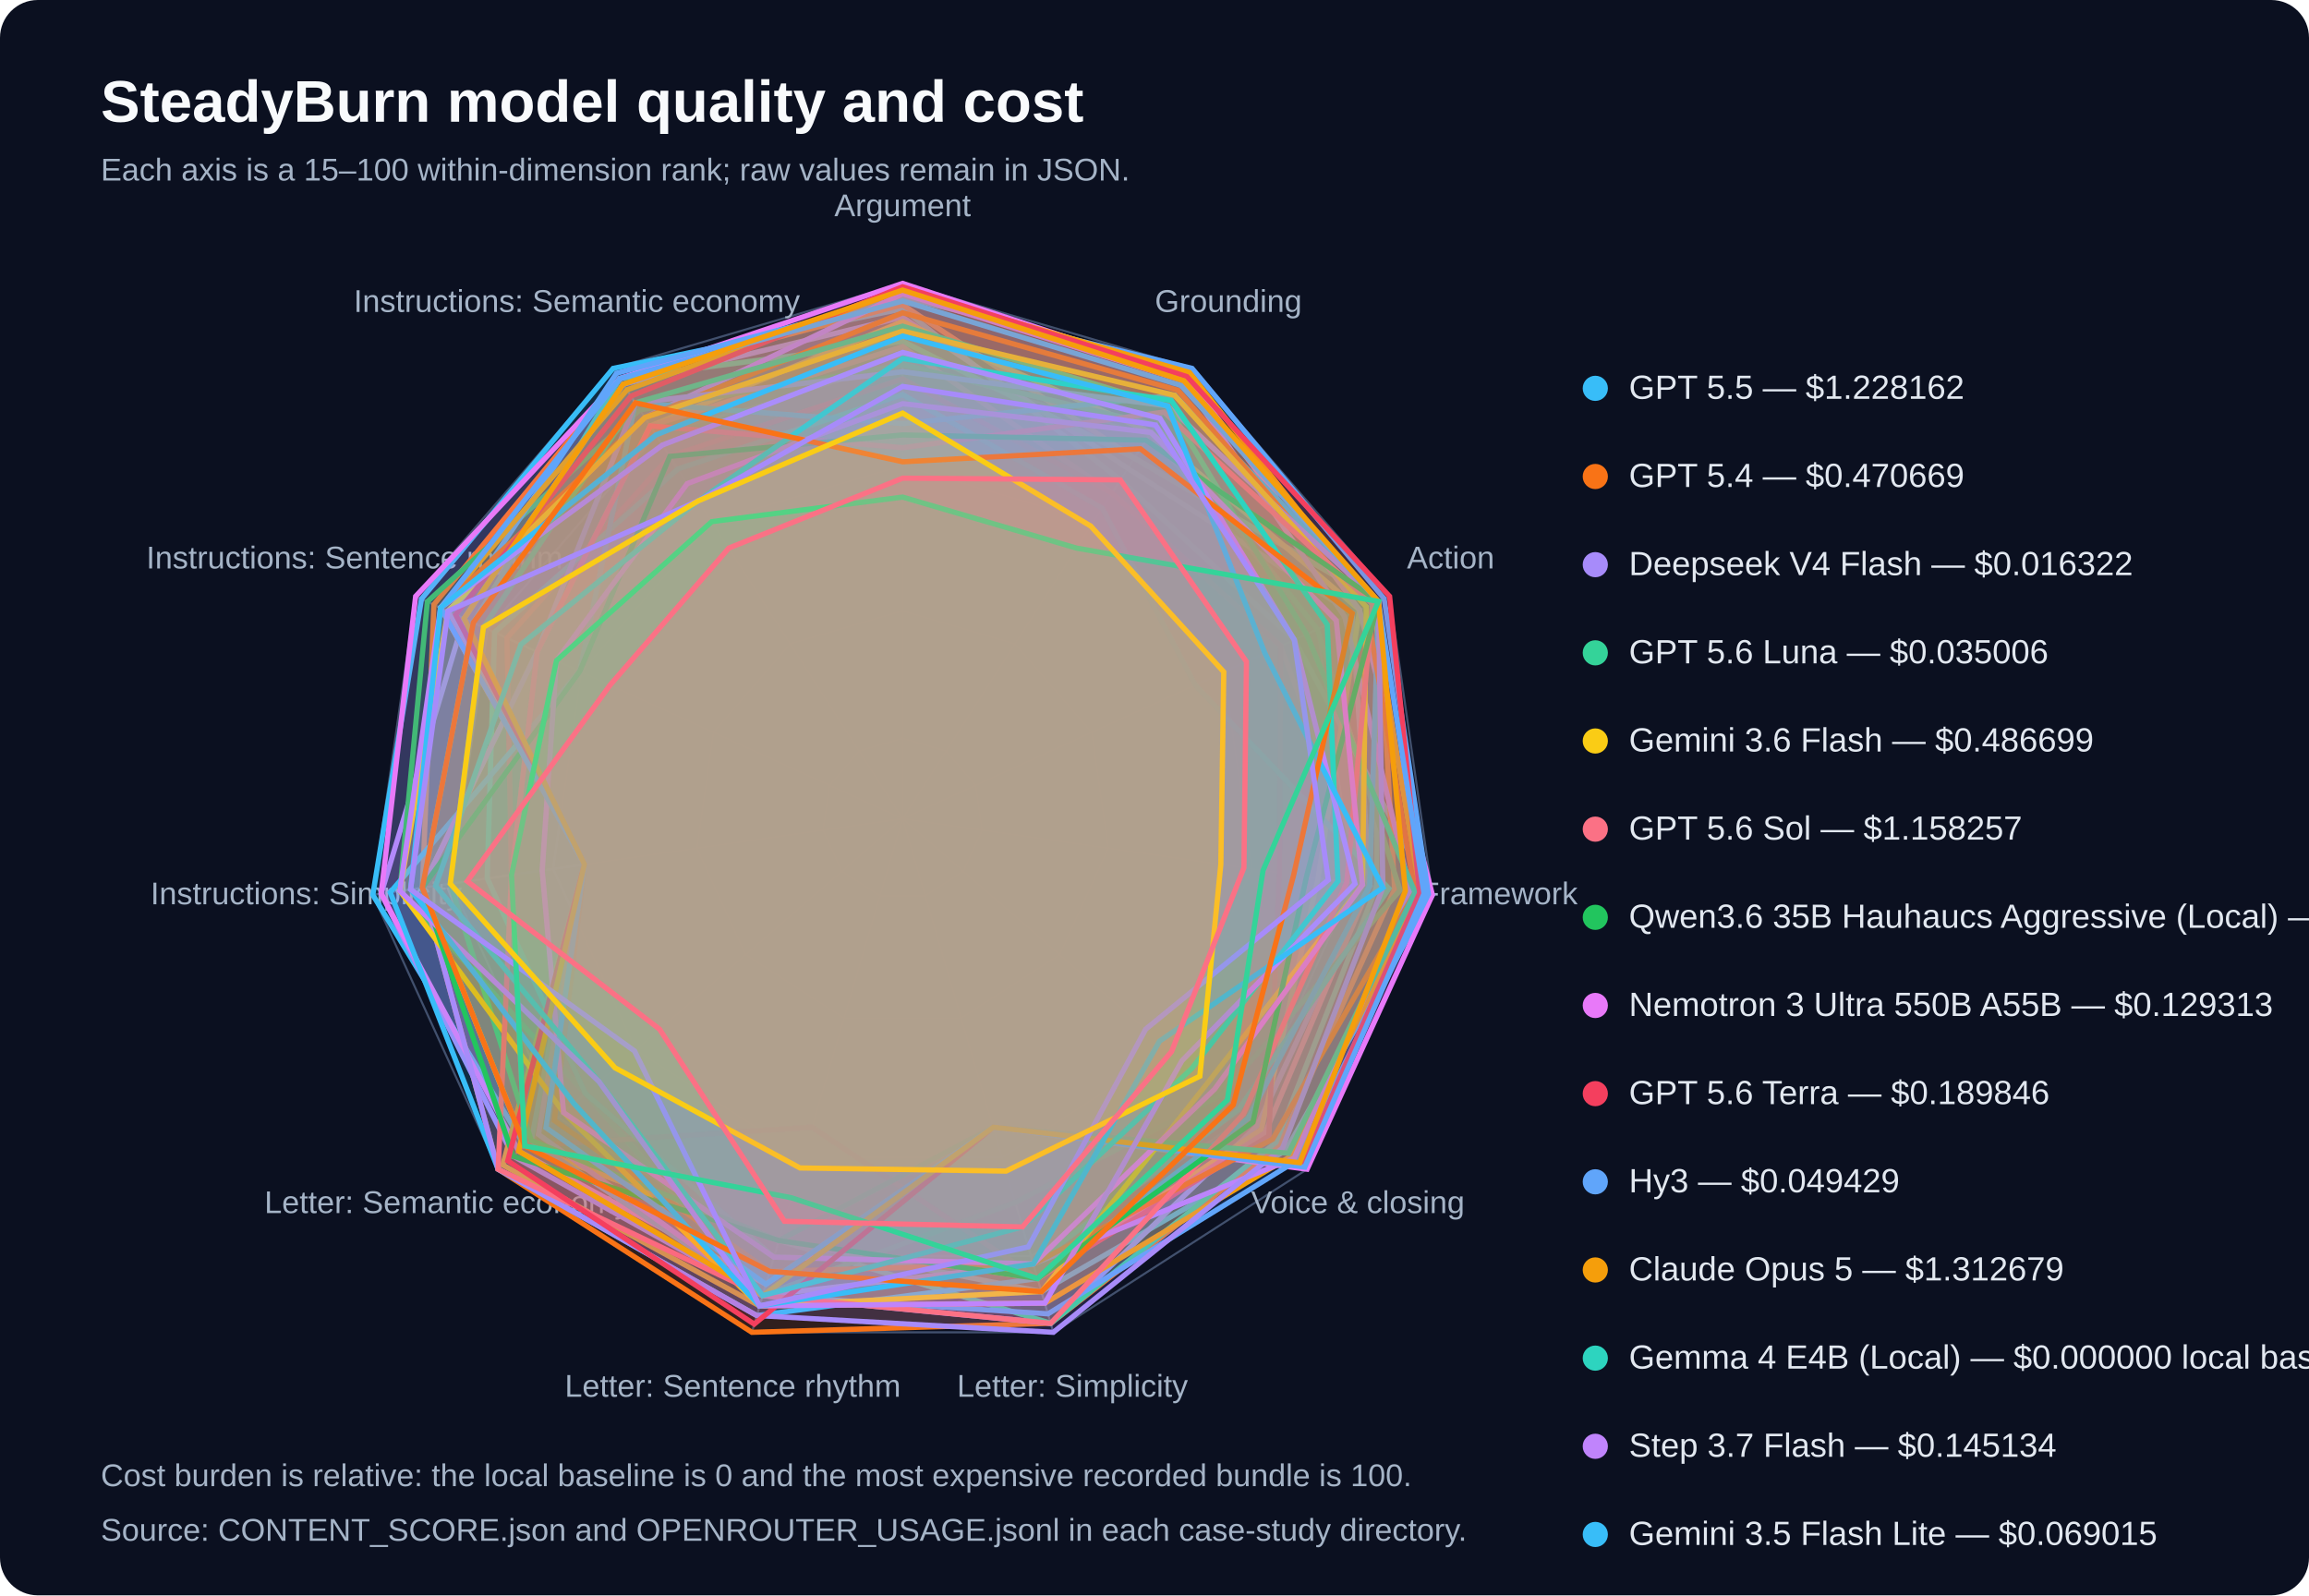
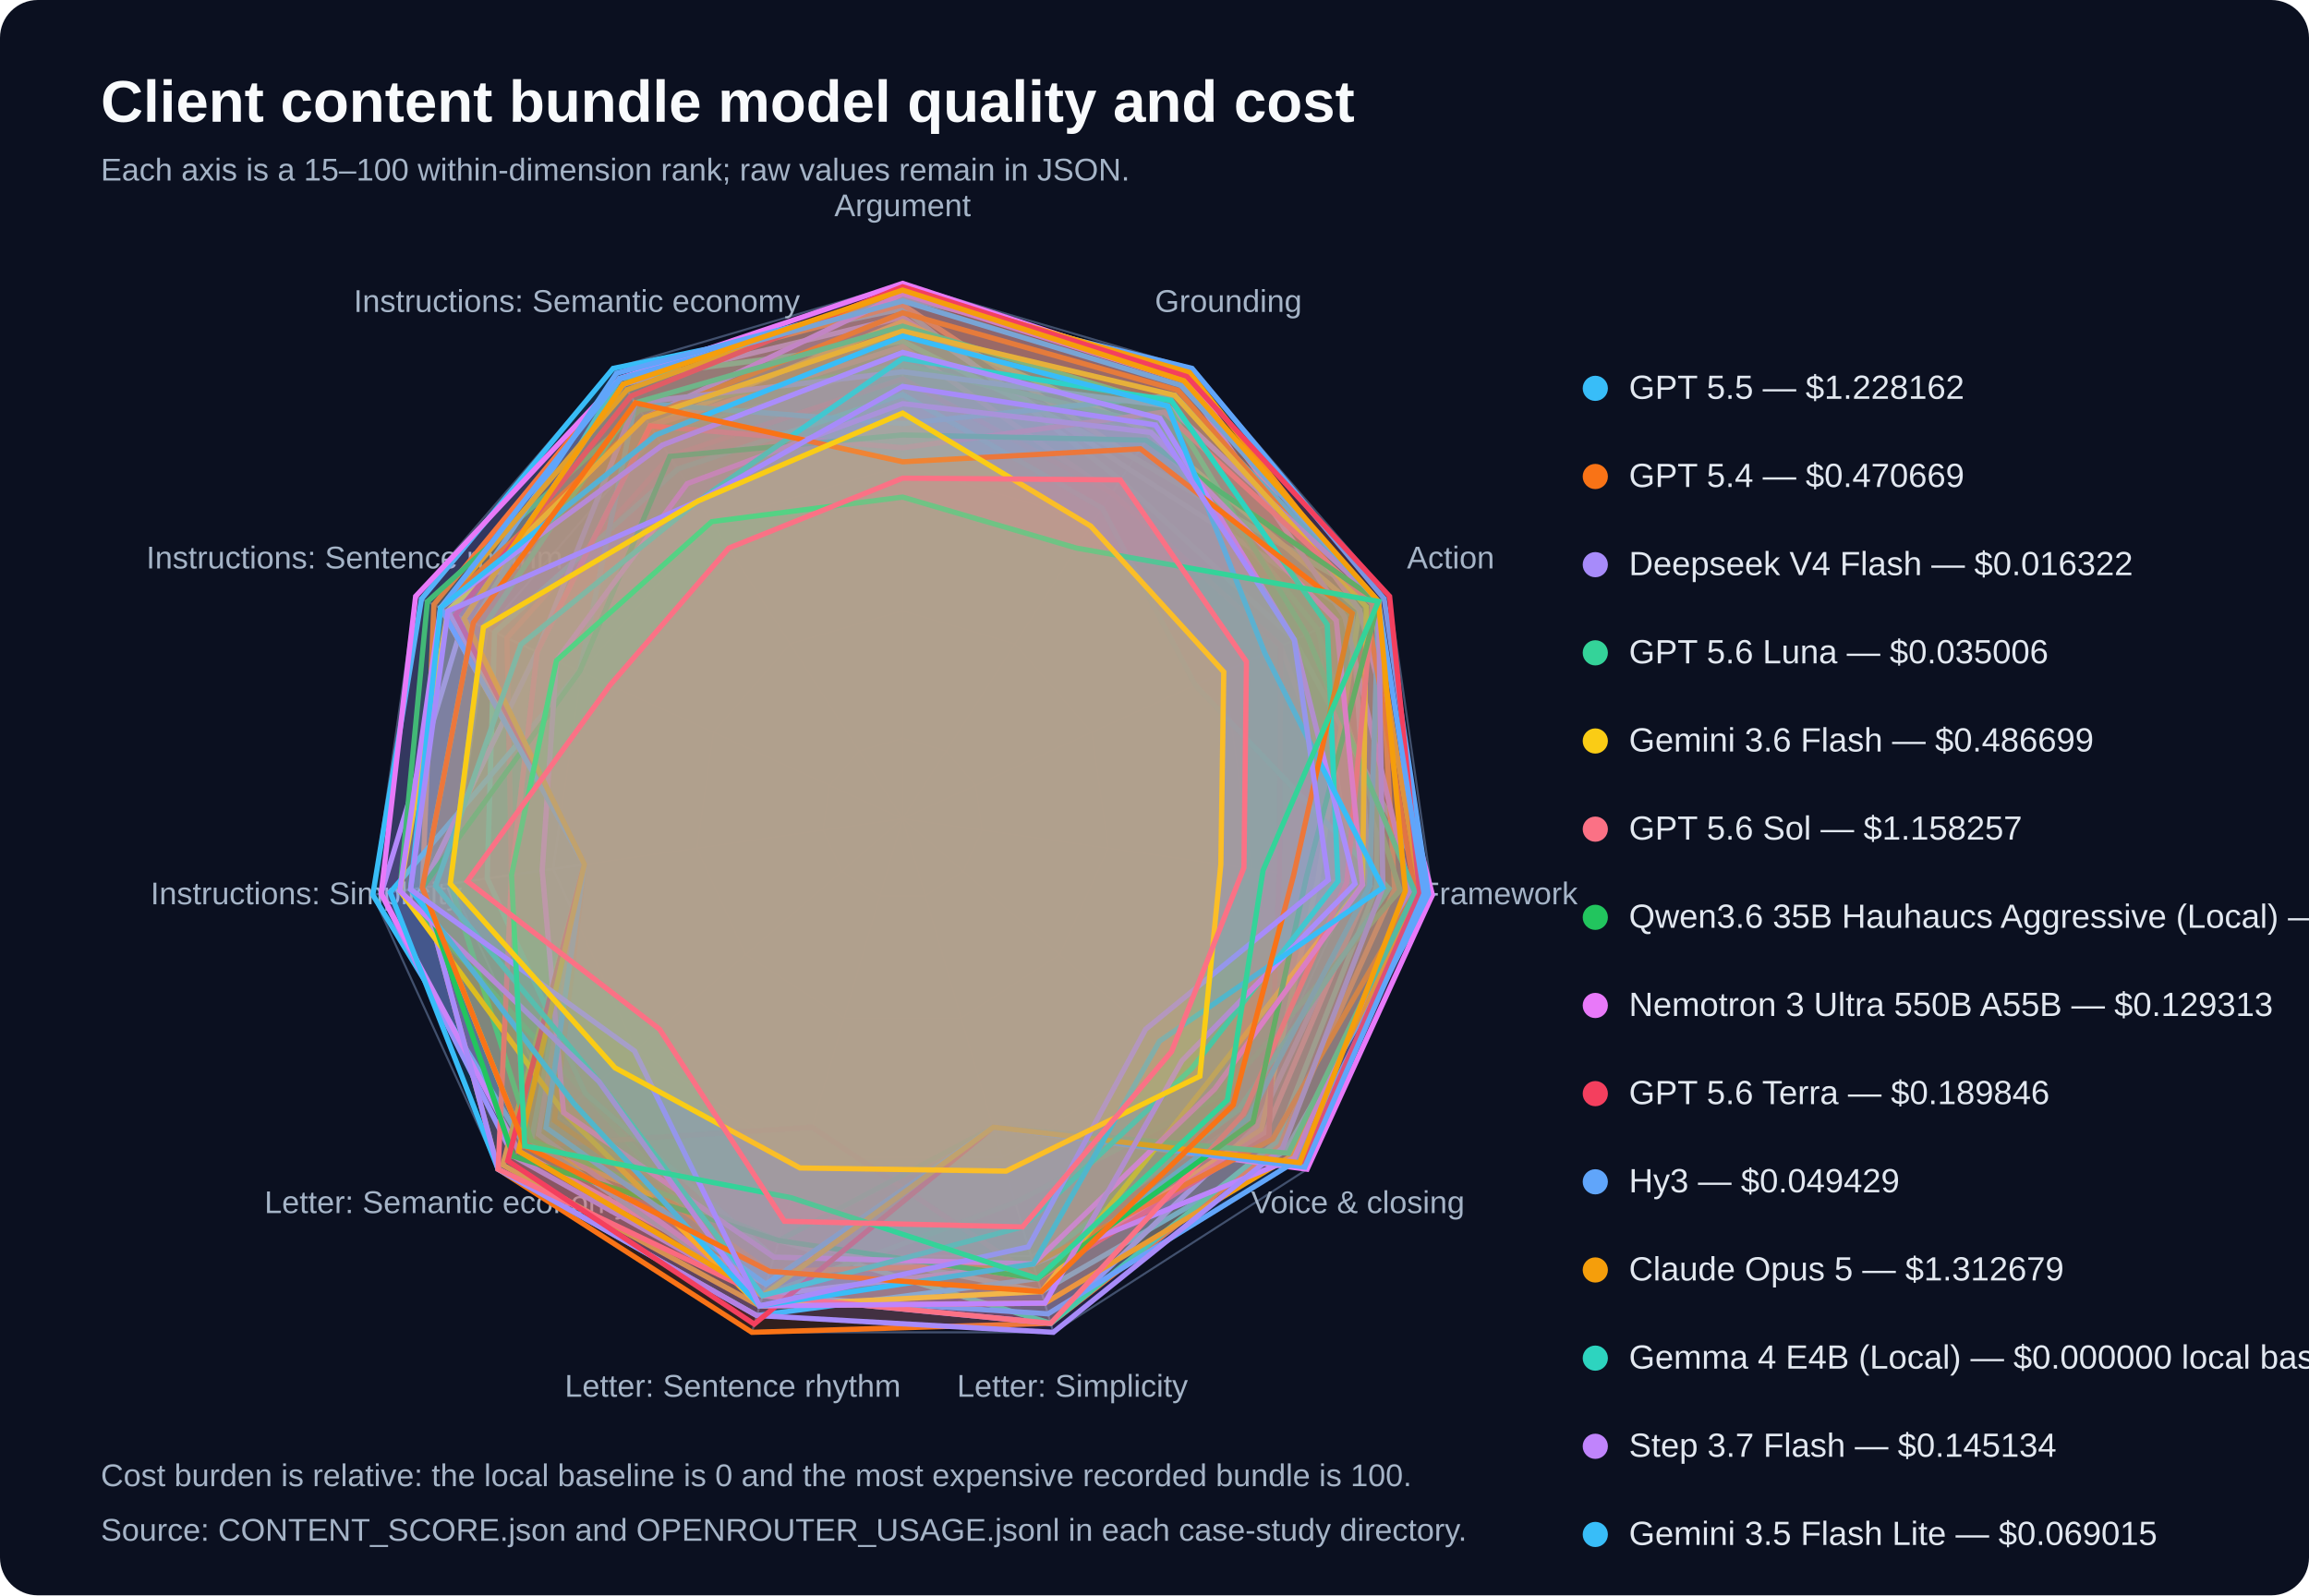
<svg xmlns="http://www.w3.org/2000/svg" width="1100" height="760" viewBox="0 0 1100 760" role="img" aria-labelledby="title description">
  <style>.bg{fill:#0b1020}.title{fill:#f8fafc;font:700 28px Arial,sans-serif}.sub,.axis-label,.note{fill:#a5b4c7;font:15px Arial,sans-serif}.grid{fill:none;stroke:#41506d;stroke-width:1}.spoke{stroke:#41506d;stroke-width:1}.legend{fill:#e2e8f0;font:16px Arial,sans-serif}</style>
  <rect class="bg" width="1100" height="760" rx="18" />
-   <text class="title" x="48" y="58">SteadyBurn model quality and cost</text>
+   <text class="title" x="48" y="58">Client content bundle model quality and cost</text>
  <text class="sub" x="48" y="86">Each axis is a 15–100 within-dimension rank; raw values remain in JSON.</text>
  <polygon class="grid" points="430.0,351.7 450.7,357.8 464.8,374.1 467.9,395.5 458.9,415.1 440.8,426.7 419.2,426.7 401.1,415.1 392.1,395.5 395.2,374.1 409.3,357.8" />
  <polygon class="grid" points="430.0,291.0 483.5,306.7 520.1,348.9 528.0,404.1 504.8,454.8 457.9,485.0 402.1,485.0 355.2,454.8 332.0,404.1 339.9,348.9 376.5,306.7" />
  <polygon class="grid" points="430.0,221.8 520.9,248.5 583.0,320.1 596.5,413.9 557.1,500.2 477.4,551.4 382.6,551.4 302.9,500.2 263.5,413.9 277.0,320.1 339.1,248.5" />
  <polygon class="grid" points="430.0,172.8 547.5,207.2 627.6,299.8 645.0,420.9 594.2,532.3 491.2,598.4 368.8,598.4 265.8,532.3 215.0,420.9 232.4,299.8 312.5,207.2" />
  <polygon class="grid" points="430.0,135.0 567.9,175.5 662.0,284.1 682.4,426.3 622.7,557.0 501.8,634.7 358.2,634.7 237.3,557.0 177.6,426.3 198.0,284.1 292.1,175.5" />
  <line class="spoke" x1="430" y1="390" x2="430.0" y2="135.0" />
  <text class="axis-label" x="430.0" y="103.0" text-anchor="middle">Argument</text>
  <line class="spoke" x1="430" y1="390" x2="567.9" y2="175.5" />
  <text class="axis-label" x="585.2" y="148.6" text-anchor="middle">Grounding</text>
  <line class="spoke" x1="430" y1="390" x2="662.0" y2="284.1" />
  <text class="axis-label" x="691.1" y="270.8" text-anchor="middle">Action</text>
  <line class="spoke" x1="430" y1="390" x2="682.4" y2="426.3" />
  <text class="axis-label" x="714.1" y="430.8" text-anchor="middle">Framework</text>
  <line class="spoke" x1="430" y1="390" x2="622.7" y2="557.0" />
  <text class="axis-label" x="646.9" y="577.9" text-anchor="middle">Voice &amp; closing</text>
  <line class="spoke" x1="430" y1="390" x2="501.8" y2="634.7" />
  <text class="axis-label" x="510.9" y="665.4" text-anchor="middle">Letter: Simplicity</text>
  <line class="spoke" x1="430" y1="390" x2="358.2" y2="634.7" />
  <text class="axis-label" x="349.1" y="665.4" text-anchor="middle">Letter: Sentence rhythm</text>
  <line class="spoke" x1="430" y1="390" x2="237.3" y2="557.0" />
  <text class="axis-label" x="213.1" y="577.9" text-anchor="middle">Letter: Semantic economy</text>
  <line class="spoke" x1="430" y1="390" x2="177.6" y2="426.3" />
  <text class="axis-label" x="145.9" y="430.8" text-anchor="middle">Instructions: Simplicity</text>
  <line class="spoke" x1="430" y1="390" x2="198.0" y2="284.1" />
  <text class="axis-label" x="168.9" y="270.8" text-anchor="middle">Instructions: Sentence rhythm</text>
  <line class="spoke" x1="430" y1="390" x2="292.1" y2="175.5" />
  <text class="axis-label" x="274.8" y="148.6" text-anchor="middle">Instructions: Semantic economy</text>
  <polygon points="430.0,147.1 533.7,228.6 616.6,304.8 682.4,426.3 612.5,548.1 496.2,615.3 371.0,591.0 250.0,545.9 177.6,426.3 200.8,285.3 292.1,175.5" fill="#38bdf8" fill-opacity="0.16" stroke="#38bdf8" stroke-width="2.5" />
  <circle cx="760" cy="185" r="6" fill="#38bdf8" />
  <text class="legend" x="776" y="190">GPT 5.5 — $1.228162</text>
  <polygon points="430.0,145.2 540.4,218.2 656.7,286.5 664.4,423.7 609.5,545.5 500.6,630.4 358.2,634.7 237.3,557.0 201.2,422.9 206.7,288.0 295.3,180.3" fill="#f97316" fill-opacity="0.16" stroke="#f97316" stroke-width="2.5" />
  <circle cx="760" cy="227" r="6" fill="#f97316" />
  <text class="legend" x="776" y="232">GPT 5.4 — $0.470669</text>
  <polygon points="430.0,151.1 537.2,223.1 644.2,292.2 652.5,422.0 598.9,536.4 500.6,630.4 363.3,617.2 244.5,550.8 181.6,425.7 221.1,294.6 296.9,183.0" fill="#a78bfa" fill-opacity="0.16" stroke="#a78bfa" stroke-width="2.5" />
  <circle cx="760" cy="269" r="6" fill="#a78bfa" />
  <text class="legend" x="776" y="274">Deepseek V4 Flash — $0.016322</text>
  <polygon points="430.0,162.6 540.4,218.2 656.7,286.5 655.8,422.5 607.9,544.2 500.6,630.4 371.0,591.0 250.0,545.9 201.2,422.9 225.5,296.6 295.3,180.3" fill="#34d399" fill-opacity="0.16" stroke="#34d399" stroke-width="2.5" />
  <circle cx="760" cy="311" r="6" fill="#34d399" />
  <text class="legend" x="776" y="316">GPT 5.6 Luna — $0.035006</text>
  <polygon points="430.0,153.2 548.3,206.0 647.7,290.6 627.9,418.4 600.9,538.1 494.3,609.1 371.0,591.0 250.0,545.9 201.2,422.9 255.9,310.5 309.8,202.9" fill="#facc15" fill-opacity="0.16" stroke="#facc15" stroke-width="2.5" />
  <circle cx="760" cy="353" r="6" fill="#facc15" />
  <text class="legend" x="776" y="358">Gemini 3.6 Flash — $0.486699</text>
  <polygon points="430.0,165.2 529.7,234.9 610.1,307.7 652.5,422.0 602.7,539.7 494.3,609.1 377.0,570.6 250.0,545.9 243.7,416.8 255.9,310.5 309.8,202.9" fill="#fb7185" fill-opacity="0.16" stroke="#fb7185" stroke-width="2.5" />
  <circle cx="760" cy="395" r="6" fill="#fb7185" />
  <text class="legend" x="776" y="400">GPT 5.6 Sol — $1.158257</text>
  <polygon points="430.0,173.8 550.5,202.5 627.6,299.8 667.0,424.1 581.8,521.6 483.7,572.8 363.3,617.2 278.9,520.9 190.5,424.4 203.6,286.6 304.8,195.3" fill="#22c55e" fill-opacity="0.16" stroke="#22c55e" stroke-width="2.5" />
  <circle cx="760" cy="437" r="6" fill="#22c55e" />
  <text class="legend" x="776" y="442">Qwen3.6 35B Hauhaucs Aggressive (Local) — $0.000000 local baseline</text>
  <polygon points="430.0,135.0 565.4,179.4 647.7,290.6 682.4,426.3 622.7,557.0 473.2,537.0 364.9,611.8 247.1,548.4 181.6,425.7 198.0,284.1 295.3,180.3" fill="#e879f9" fill-opacity="0.16" stroke="#e879f9" stroke-width="2.5" />
  <circle cx="760" cy="479" r="6" fill="#e879f9" />
  <text class="legend" x="776" y="484">Nemotron 3 Ultra 550B A55B — $0.129313</text>
  <polygon points="430.0,180.5 529.7,234.9 610.1,307.7 609.5,415.8 604.5,541.2 494.3,609.1 386.8,537.0 250.0,545.9 243.7,416.8 241.5,303.9 319.1,217.4" fill="#f43f5e" fill-opacity="0.16" stroke="#f43f5e" stroke-width="2.5" />
  <circle cx="760" cy="521" r="6" fill="#f43f5e" />
  <text class="legend" x="776" y="526">GPT 5.6 Terra — $0.189846</text>
  <polygon points="430.0,141.6 567.9,175.5 659.4,285.2 680.5,426.0 617.9,552.8 499.3,625.9 363.3,617.2 253.1,543.3 278.4,411.8 217.1,292.8 293.7,177.8" fill="#60a5fa" fill-opacity="0.16" stroke="#60a5fa" stroke-width="2.5" />
  <circle cx="760" cy="563" r="6" fill="#60a5fa" />
  <text class="legend" x="776" y="568">Hy3 — $0.049429</text>
  <polygon points="430.0,138.2 566.6,177.4 653.9,287.8 676.3,425.4 615.3,550.6 497.8,620.8 361.8,622.1 239.5,555.0 278.4,411.8 209.9,289.5 298.7,185.7" fill="#f59e0b" fill-opacity="0.16" stroke="#f59e0b" stroke-width="2.5" />
  <circle cx="760" cy="605" r="6" fill="#f59e0b" />
  <text class="legend" x="776" y="610">Claude Opus 5 — $1.312679</text>
  <polygon points="430.0,188.0 525.1,242.1 569.4,326.4 661.7,423.3 590.0,528.7 492.3,602.1 368.7,598.9 278.9,520.9 232.1,418.4 235.6,301.2 323.0,223.4" fill="#2dd4bf" fill-opacity="0.16" stroke="#2dd4bf" stroke-width="2.5" />
  <circle cx="760" cy="647" r="6" fill="#2dd4bf" />
  <text class="legend" x="776" y="652">Gemma 4 E4B (Local) — $0.000000 local baseline</text>
  <polygon points="430.0,139.9 564.0,181.4 640.6,293.8 671.9,424.8 616.6,551.7 492.3,602.1 363.3,617.2 256.5,540.4 278.4,411.8 213.4,291.1 307.2,198.9" fill="#c084fc" fill-opacity="0.16" stroke="#c084fc" stroke-width="2.5" />
  <circle cx="760" cy="689" r="6" fill="#c084fc" />
  <text class="legend" x="776" y="694">Step 3.7 Flash — $0.145134</text>
  <polygon points="430.0,201.8 559.6,188.3 656.7,286.5 652.5,422.0 594.7,532.7 494.3,609.1 360.5,626.7 237.3,557.0 185.9,425.1 276.2,319.8 302.7,191.9" fill="#38bdf8" fill-opacity="0.16" stroke="#38bdf8" stroke-width="2.5" />
  <circle cx="760" cy="731" r="6" fill="#38bdf8" />
  <text class="legend" x="776" y="736">Gemini 3.5 Flash Lite — $0.069015</text>
  <polygon points="430.0,149.0 561.2,185.9 650.9,289.1 674.1,425.1 606.3,542.7 492.3,602.1 366.7,605.7 264.1,533.8 278.4,411.8 209.9,289.5 307.2,198.9" fill="#f97316" fill-opacity="0.16" stroke="#f97316" stroke-width="2.5" />
  <circle cx="760" cy="773" r="6" fill="#f97316" />
  <text class="legend" x="776" y="778">Qwen3.7 Plus — $0.095815</text>
  <polygon points="430.0,177.1 556.3,193.4 656.7,286.5 658.8,422.9 611.0,546.9 501.8,634.7 360.5,626.7 237.3,557.0 201.2,422.9 255.9,310.5 302.7,191.9" fill="#a78bfa" fill-opacity="0.16" stroke="#a78bfa" stroke-width="2.5" />
  <circle cx="760" cy="815" r="6" fill="#a78bfa" />
  <text class="legend" x="776" y="820">Deepseek V4 Pro — $0.024889</text>
  <polygon points="430.0,155.4 556.3,193.4 622.4,302.1 674.1,425.1 613.9,549.4 473.2,537.0 371.0,591.0 253.1,543.3 214.5,421.0 230.3,298.8 302.7,191.9" fill="#34d399" fill-opacity="0.16" stroke="#34d399" stroke-width="2.5" />
  <circle cx="760" cy="857" r="6" fill="#34d399" />
  <text class="legend" x="776" y="862">Grok 4.3 — $0.078433</text>
  <polygon points="430.0,157.7 559.6,188.3 650.9,289.1 649.1,421.5 575.3,515.9 496.2,615.3 361.8,622.1 268.5,530.0 190.5,424.4 213.4,291.1 307.2,198.9" fill="#facc15" fill-opacity="0.16" stroke="#facc15" stroke-width="2.5" />
  <circle cx="760" cy="899" r="6" fill="#facc15" />
  <text class="legend" x="776" y="904">Qwen3.6 27B Heretic Neo Code (Local) — $0.000000 local baseline</text>
  <polygon points="430.0,213.3 554.5,196.3 653.9,287.8 641.6,420.4 592.4,530.7 500.6,630.4 363.3,617.2 237.3,557.0 243.7,416.8 255.9,310.5 309.8,202.9" fill="#fb7185" fill-opacity="0.16" stroke="#fb7185" stroke-width="2.5" />
  <circle cx="760" cy="941" r="6" fill="#fb7185" />
  <text class="legend" x="776" y="946">Deepseek V3.2 — $0.022567</text>
  <polygon points="430.0,207.2 545.9,209.7 656.7,286.5 622.4,417.7 596.9,534.6 494.3,609.1 371.0,591.0 244.5,550.8 201.2,422.9 276.2,319.8 319.1,217.4" fill="#22c55e" fill-opacity="0.16" stroke="#22c55e" stroke-width="2.5" />
  <circle cx="760" cy="983" r="6" fill="#22c55e" />
  <text class="legend" x="776" y="988">GPT 4.1 — $0.209664</text>
  <polygon points="430.0,192.3 548.3,206.0 636.6,295.6 649.1,421.5 578.7,518.8 492.3,602.1 368.7,598.9 268.5,530.0 258.3,414.7 265.1,314.7 327.4,230.4" fill="#e879f9" fill-opacity="0.16" stroke="#e879f9" stroke-width="2.5" />
  <circle cx="760" cy="1025" r="6" fill="#e879f9" />
  <text class="legend" x="776" y="1030">Gemma 4 31B — $0.015143</text>
  <polygon points="430.0,136.6 565.4,179.4 662.0,284.1 676.3,425.4 620.4,555.0 473.2,537.0 359.3,630.8 241.9,553.0 278.4,411.8 217.1,292.8 300.6,188.7" fill="#f43f5e" fill-opacity="0.16" stroke="#f43f5e" stroke-width="2.5" />
  <circle cx="760" cy="1067" r="6" fill="#f43f5e" />
  <text class="legend" x="776" y="1072">Grok 4.5 — $0.254640</text>
  <polygon points="430.0,143.4 562.6,183.6 656.7,286.5 678.4,425.7 621.6,556.0 473.2,537.0 364.9,611.8 260.1,537.2 278.4,411.8 209.9,289.5 295.3,180.3" fill="#60a5fa" fill-opacity="0.16" stroke="#60a5fa" stroke-width="2.5" />
  <circle cx="760" cy="1109" r="6" fill="#60a5fa" />
  <text class="legend" x="776" y="1114">Claude Sonnet 5 — $0.454952</text>
  <polygon points="430.0,138.2 564.0,181.4 656.7,286.5 669.5,424.4 619.2,553.9 473.2,537.0 363.3,617.2 247.1,548.4 278.4,411.8 221.1,294.6 296.9,183.0" fill="#f59e0b" fill-opacity="0.16" stroke="#f59e0b" stroke-width="2.5" />
  <circle cx="760" cy="1151" r="6" fill="#f59e0b" />
  <text class="legend" x="776" y="1156">Qwen3.8 Max — $0.314284</text>
  <polygon points="430.0,170.8 558.0,190.8 632.3,297.6 637.4,419.8 567.6,509.2 487.1,584.5 363.3,617.2 285.4,515.3 207.5,422.0 248.2,307.0 332.7,238.6" fill="#2dd4bf" fill-opacity="0.16" stroke="#2dd4bf" stroke-width="2.5" />
  <circle cx="760" cy="1193" r="6" fill="#2dd4bf" />
  <text class="legend" x="776" y="1198">Cydonia 24B V4.3 (Local) — $0.000000 local baseline</text>
  <polygon points="430.0,167.9 552.6,199.3 616.6,304.8 645.5,421.0 563.1,505.3 497.8,620.8 361.8,622.1 285.4,515.3 190.5,424.4 209.9,289.5 315.6,212.0" fill="#c084fc" fill-opacity="0.16" stroke="#c084fc" stroke-width="2.5" />
  <circle cx="760" cy="1235" r="6" fill="#c084fc" />
  <text class="legend" x="776" y="1240">Qwen3.8 27B UD Q4_K_XL (Local) — $0.000000 local baseline</text>
  <polygon points="430.0,160.1 556.3,193.4 602.6,311.2 658.8,422.9 552.4,496.0 492.3,602.1 361.8,622.1 273.4,525.7 195.6,423.7 209.9,289.5 312.5,207.2" fill="#38bdf8" fill-opacity="0.16" stroke="#38bdf8" stroke-width="2.5" />
  <circle cx="760" cy="1277" r="6" fill="#38bdf8" />
  <text class="legend" x="776" y="1282">Unsloth Qwen3 6 27B Mtp Gguf Qwen3 6 27B Ud Q4 K Xl (Local) — $0.000000 local baseline</text>
  <polygon points="430.0,220.0 543.3,213.8 644.2,292.2 616.3,416.8 587.5,526.4 496.2,615.3 366.7,605.7 250.0,545.9 201.2,422.9 225.5,296.6 302.7,191.9" fill="#f97316" fill-opacity="0.16" stroke="#f97316" stroke-width="2.5" />
  <circle cx="760" cy="1319" r="6" fill="#f97316" />
  <text class="legend" x="776" y="1324">Gemma 4 26B A4B — $0.014510</text>
  <polygon points="430.0,184.1 550.5,202.5 616.6,304.8 632.8,419.2 545.8,490.3 489.9,594.0 361.8,622.1 302.3,500.7 195.6,423.7 213.4,291.1 332.7,238.6" fill="#a78bfa" fill-opacity="0.16" stroke="#a78bfa" stroke-width="2.5" />
  <circle cx="760" cy="1361" r="6" fill="#a78bfa" />
  <text class="legend" x="776" y="1366">Unsloth Qwen3 6 35B A3B Mtp Gguf Qwen3 6 35B A3B Ud Q4 K S (Local) — $0.000000 local baseline</text>
  <polygon points="430.0,236.8 512.8,261.1 656.7,286.5 601.7,414.7 584.7,524.1 494.3,609.1 377.0,570.6 250.0,545.9 243.7,416.8 265.1,314.7 339.1,248.5" fill="#34d399" fill-opacity="0.16" stroke="#34d399" stroke-width="2.5" />
  <circle cx="760" cy="1403" r="6" fill="#34d399" />
  <text class="legend" x="776" y="1408">Gemma 3 12B — $0.027780</text>
  <polygon points="430.0,196.8 519.6,250.6 583.0,320.1 581.6,411.8 571.6,512.7 479.3,557.9 381.1,556.4 293.0,508.7 214.5,421.0 230.3,298.8 332.7,238.6" fill="#facc15" fill-opacity="0.16" stroke="#facc15" stroke-width="2.5" />
  <circle cx="760" cy="1445" r="6" fill="#facc15" />
  <text class="legend" x="776" y="1450">Gemma 4 12B Obliterated (Local) — $0.000000 local baseline</text>
  <polygon points="430.0,227.8 533.7,228.6 593.8,315.2 592.6,413.4 558.1,501.0 487.1,584.5 373.7,581.8 314.2,490.3 222.6,419.8 290.6,326.4 347.2,261.1" fill="#fb7185" fill-opacity="0.16" stroke="#fb7185" stroke-width="2.5" />
  <circle cx="760" cy="1487" r="6" fill="#fb7185" />
  <text class="legend" x="776" y="1492">Dolphin Mistral 24B Venice (Local) — $0.000000 local baseline</text>
  <text class="note" x="48" y="708">Cost burden is relative: the local baseline is 0 and the most expensive recorded bundle is 100.</text>
  <text class="note" x="48" y="734">Source: CONTENT_SCORE.json and OPENROUTER_USAGE.jsonl in each case-study directory.</text>
</svg>
